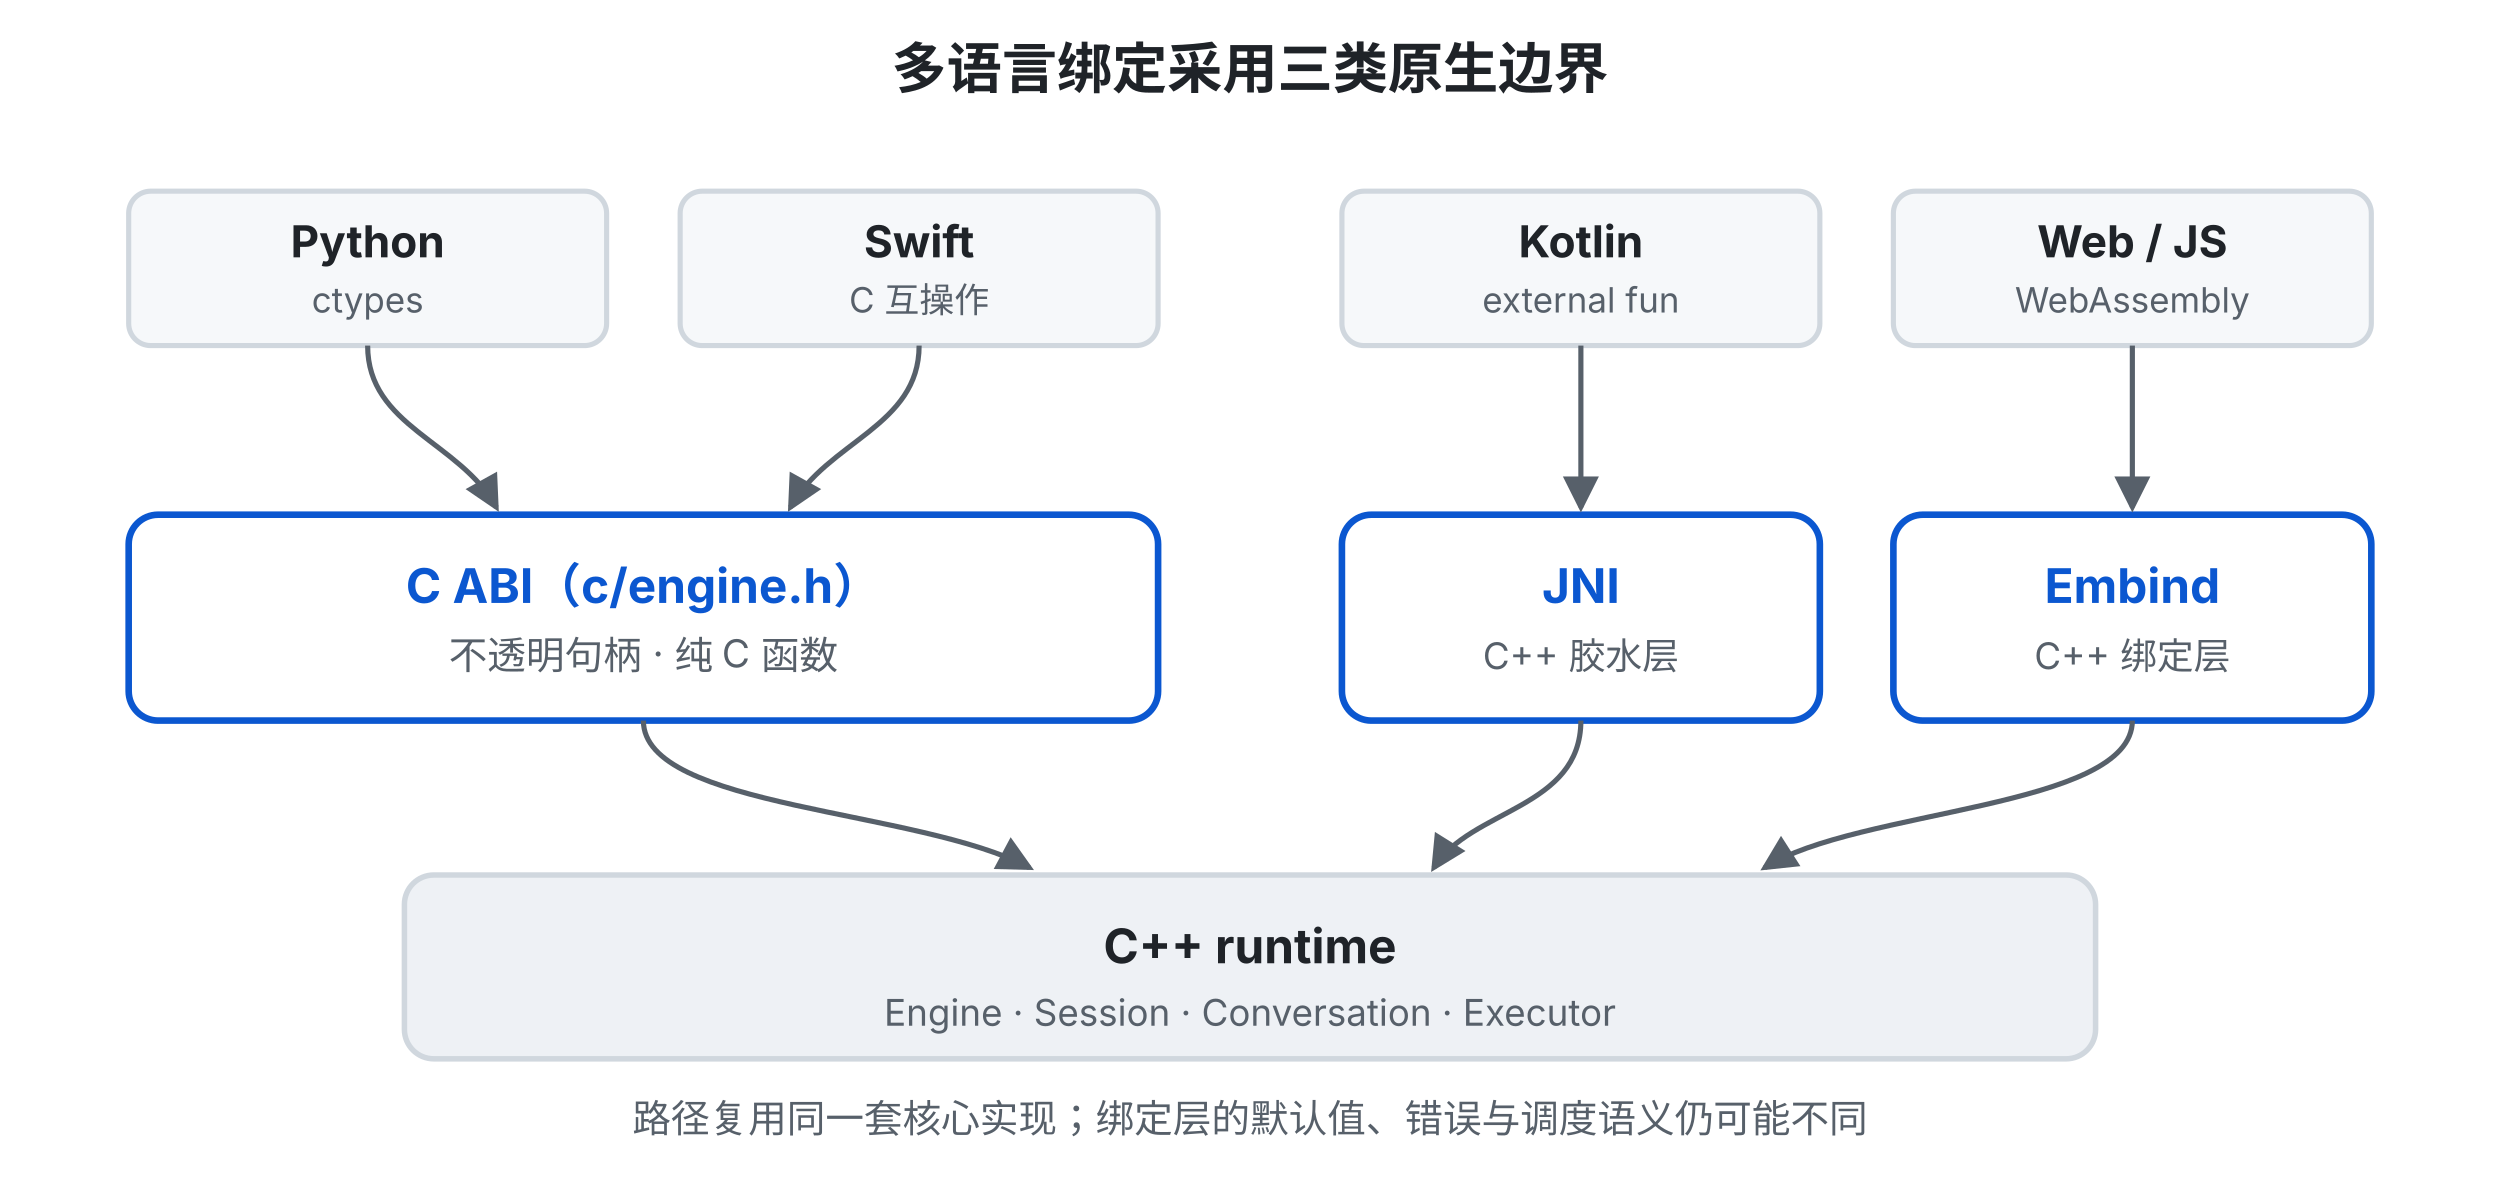
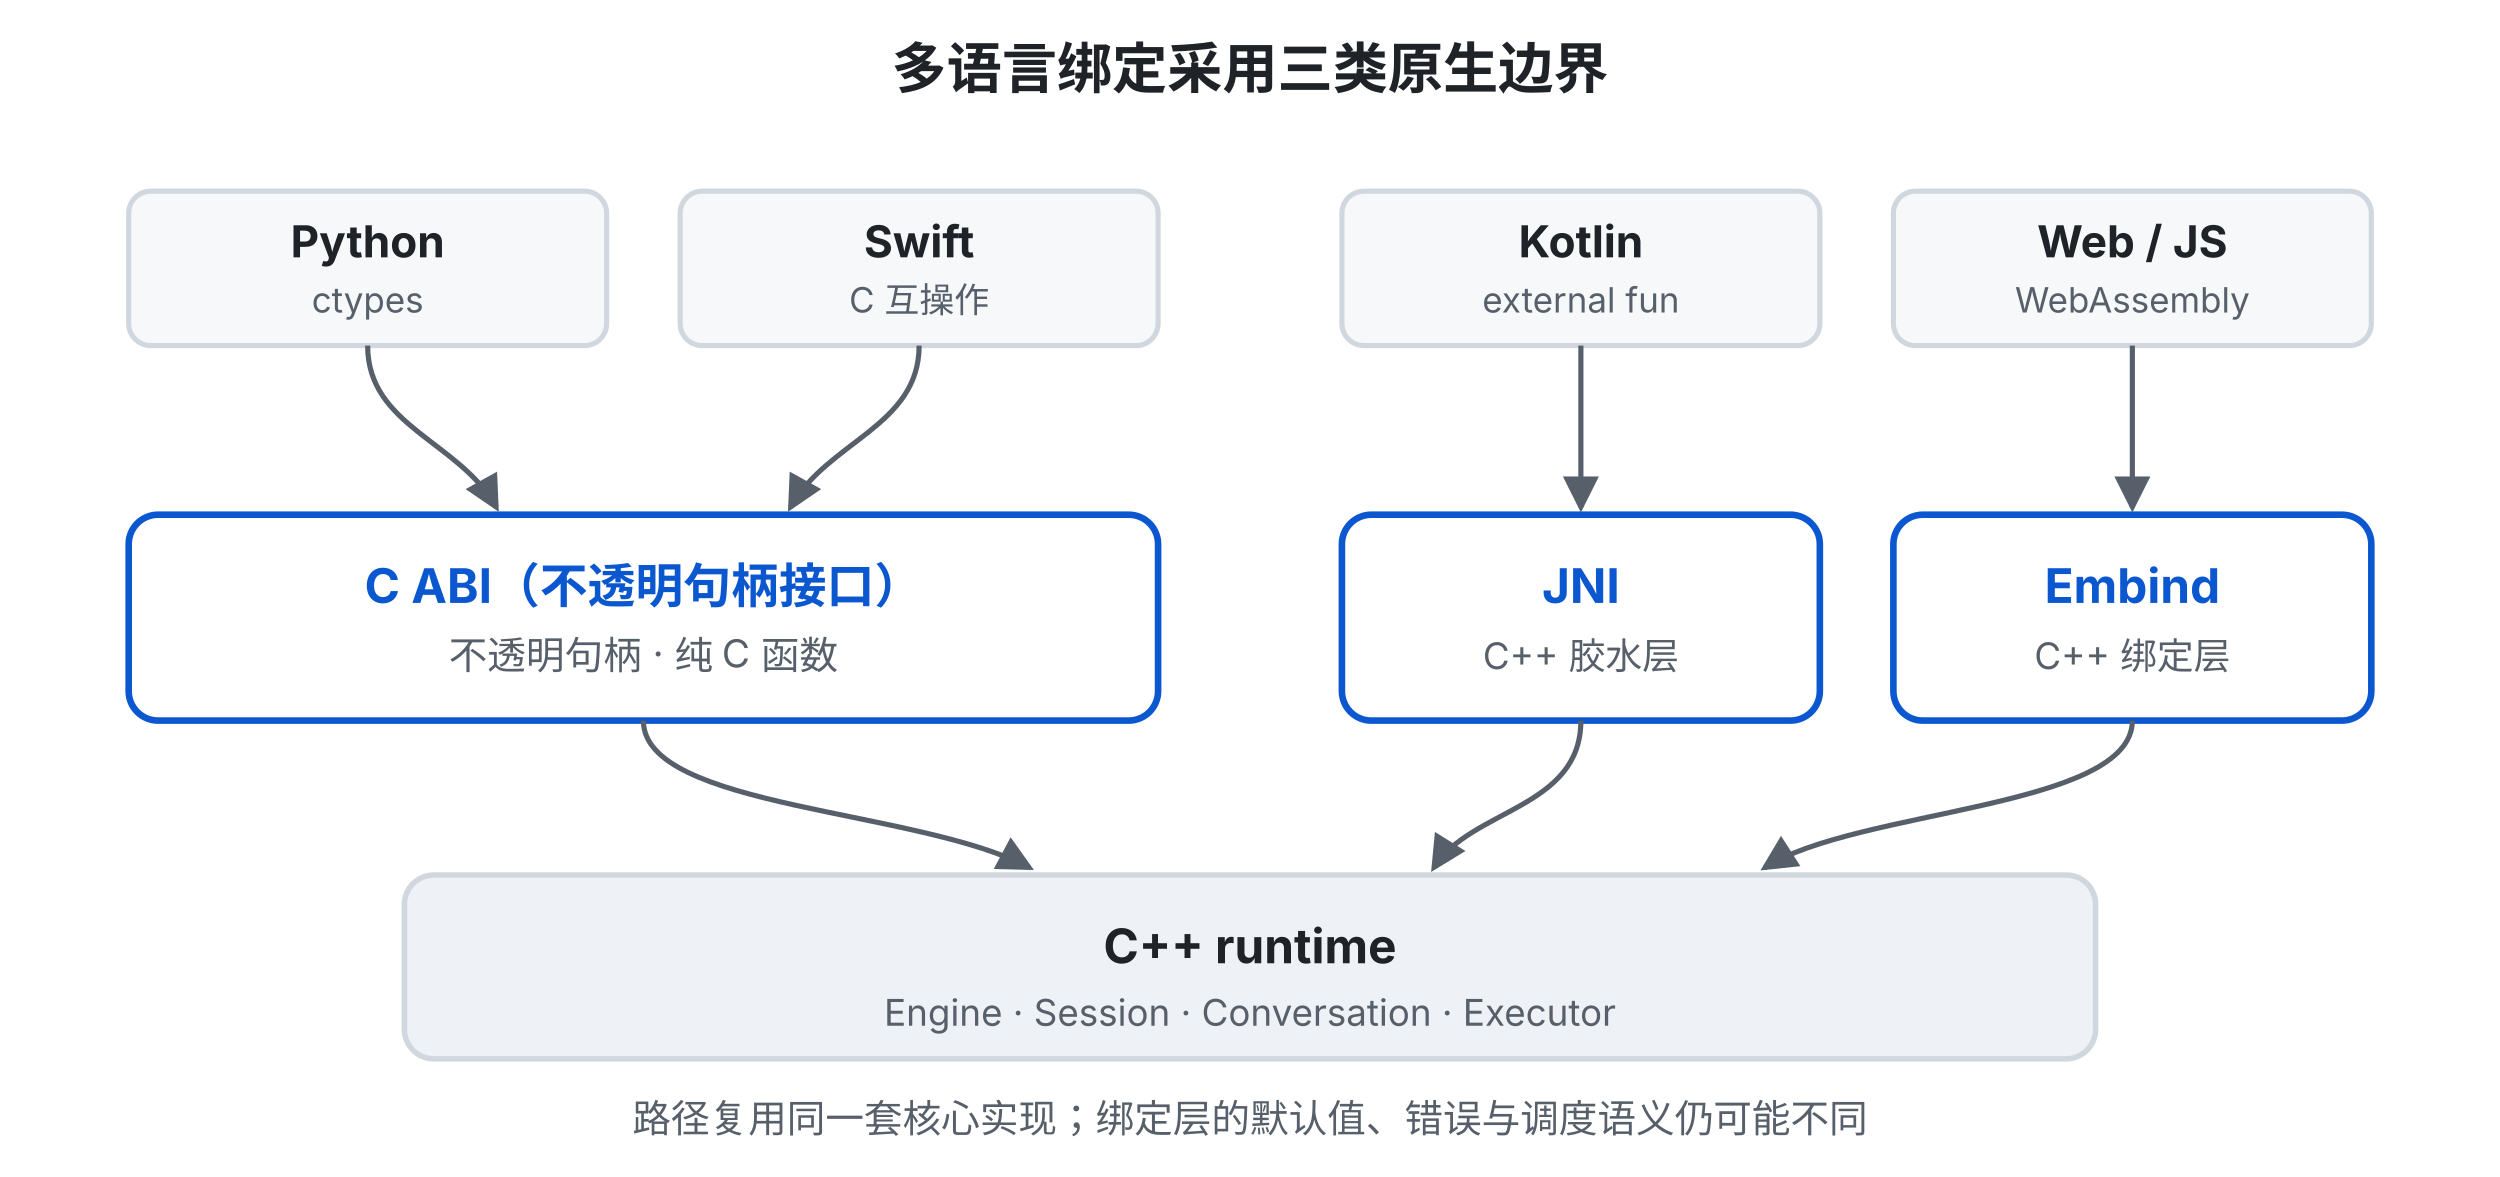
<svg xmlns="http://www.w3.org/2000/svg" viewBox="0 0 680 320" width="680" height="320" role="img" aria-label="Python 与 Swift 经 C ABI，Kotlin 经 JNI，Web 经 Embind 调用 C++ runtime">
  <defs>
    <style>
      text { font-family: -apple-system, "PingFang SC", "Microsoft YaHei", sans-serif; }
      .core { fill: var(--fig-surface-2, #eef1f5); stroke: var(--fig-border, #d0d7de); stroke-width: 1.5; }
      .boundary { fill: var(--fig-bg, #fff); stroke: var(--fig-accent, #0b57d0); stroke-width: 1.8; }
      .lang { fill: var(--fig-surface, #f6f8fa); stroke: var(--fig-border, #d0d7de); stroke-width: 1.4; }
      .t { fill: var(--fig-text, #1f2328); }
      .ts { fill: var(--fig-text-soft, #57606a); }
      .accent { fill: var(--fig-accent, #0b57d0); }
      .edge { stroke: var(--fig-text-soft, #57606a); stroke-width: 1.4; fill: none; }
    </style>
    <marker id="a11" orient="auto" markerWidth="8" markerHeight="8" refX="6" refY="3.5">
      <path d="M0,0 L7,3.5 L0,7 z" fill="var(--fig-text-soft, #57606a)" />
    </marker>
  </defs>
  <text class="t" x="340" y="24" text-anchor="middle" style="font-size:15px;font-weight:700">多语言绑定采用三类原生边界</text>
  <g>
    <rect class="lang" x="35" y="52" width="130" height="42" rx="6" />
    <text class="t" x="100" y="70" text-anchor="middle" style="font-size:12px;font-weight:700">Python</text>
    <text class="ts" x="100" y="85" text-anchor="middle" style="font-size:9.5px">ctypes</text>
    <rect class="lang" x="185" y="52" width="130" height="42" rx="6" />
    <text class="t" x="250" y="70" text-anchor="middle" style="font-size:12px;font-weight:700">Swift</text>
    <text class="ts" x="250" y="85" text-anchor="middle" style="font-size:9.5px">C 互操作</text>
    <rect class="lang" x="365" y="52" width="130" height="42" rx="6" />
    <text class="t" x="430" y="70" text-anchor="middle" style="font-size:12px;font-weight:700">Kotlin</text>
    <text class="ts" x="430" y="85" text-anchor="middle" style="font-size:9.5px">external fun</text>
    <rect class="lang" x="515" y="52" width="130" height="42" rx="6" />
    <text class="t" x="580" y="70" text-anchor="middle" style="font-size:12px;font-weight:700">Web / JS</text>
    <text class="ts" x="580" y="85" text-anchor="middle" style="font-size:9.5px">WebAssembly</text>
  </g>
  <rect class="boundary" x="35" y="140" width="280" height="56" rx="8" />
-   <text class="accent" x="175" y="164" text-anchor="middle" style="font-size:13px;font-weight:700">C ABI（c/engine.h）</text>
+   <text class="accent" x="175" y="164" text-anchor="middle" style="font-size:13px;font-weight:700">C ABI（不透明句柄接口）</text>
  <text class="ts" x="175" y="182" text-anchor="middle" style="font-size:10.5px">不透明句柄 · 纯 C 函数</text>
  <rect class="boundary" x="365" y="140" width="130" height="56" rx="8" />
  <text class="accent" x="430" y="164" text-anchor="middle" style="font-size:13px;font-weight:700">JNI</text>
  <text class="ts" x="430" y="182" text-anchor="middle" style="font-size:10px">C++ 胶水层</text>
  <rect class="boundary" x="515" y="140" width="130" height="56" rx="8" />
  <text class="accent" x="580" y="164" text-anchor="middle" style="font-size:13px;font-weight:700">Embind</text>
  <text class="ts" x="580" y="182" text-anchor="middle" style="font-size:10px">C++ 绑定层</text>
  <rect class="core" x="110" y="238" width="460" height="50" rx="8" />
  <text class="t" x="340" y="262" text-anchor="middle" style="font-size:13px;font-weight:700">C++ runtime</text>
  <text class="ts" x="340" y="279" text-anchor="middle" style="font-size:10px">Engine · Session · Conversation · Executor</text>
  <path class="edge" marker-end="url(#a11)" d="M100,94 C100,116 125,120 135,138" />
  <path class="edge" marker-end="url(#a11)" d="M250,94 C250,116 225,120 215,138" />
  <path class="edge" marker-end="url(#a11)" d="M430,94 V138" />
  <path class="edge" marker-end="url(#a11)" d="M580,94 V138" />
  <path class="edge" marker-end="url(#a11)" d="M175,196 C175,220 250,220 280,236" />
  <path class="edge" marker-end="url(#a11)" d="M430,196 C430,220 400,220 390,236" />
  <path class="edge" marker-end="url(#a11)" d="M580,196 C580,220 505,220 480,236" />
  <text class="ts" x="340" y="308" text-anchor="middle" style="font-size:10.5px">路径复用同一套核心实现；绑定层的默认值、错误与调度语义仍可能不同</text>
</svg>
